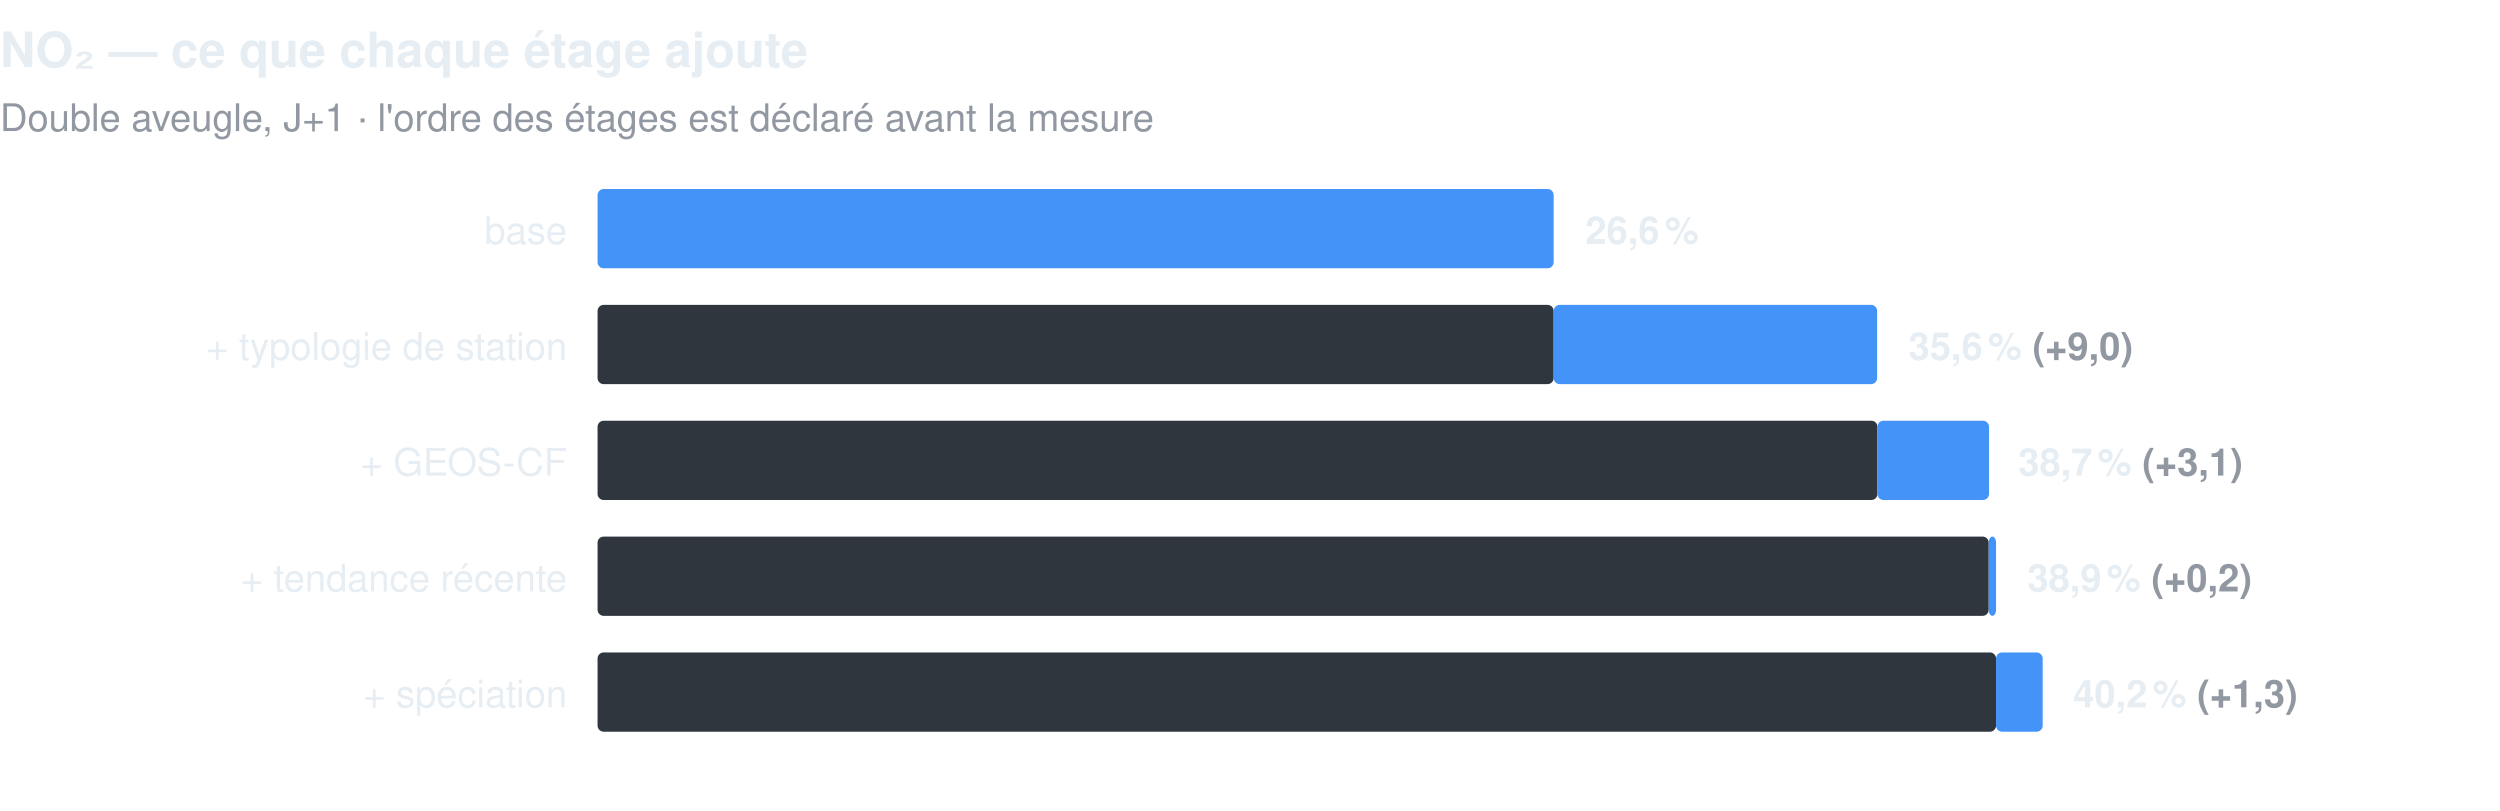
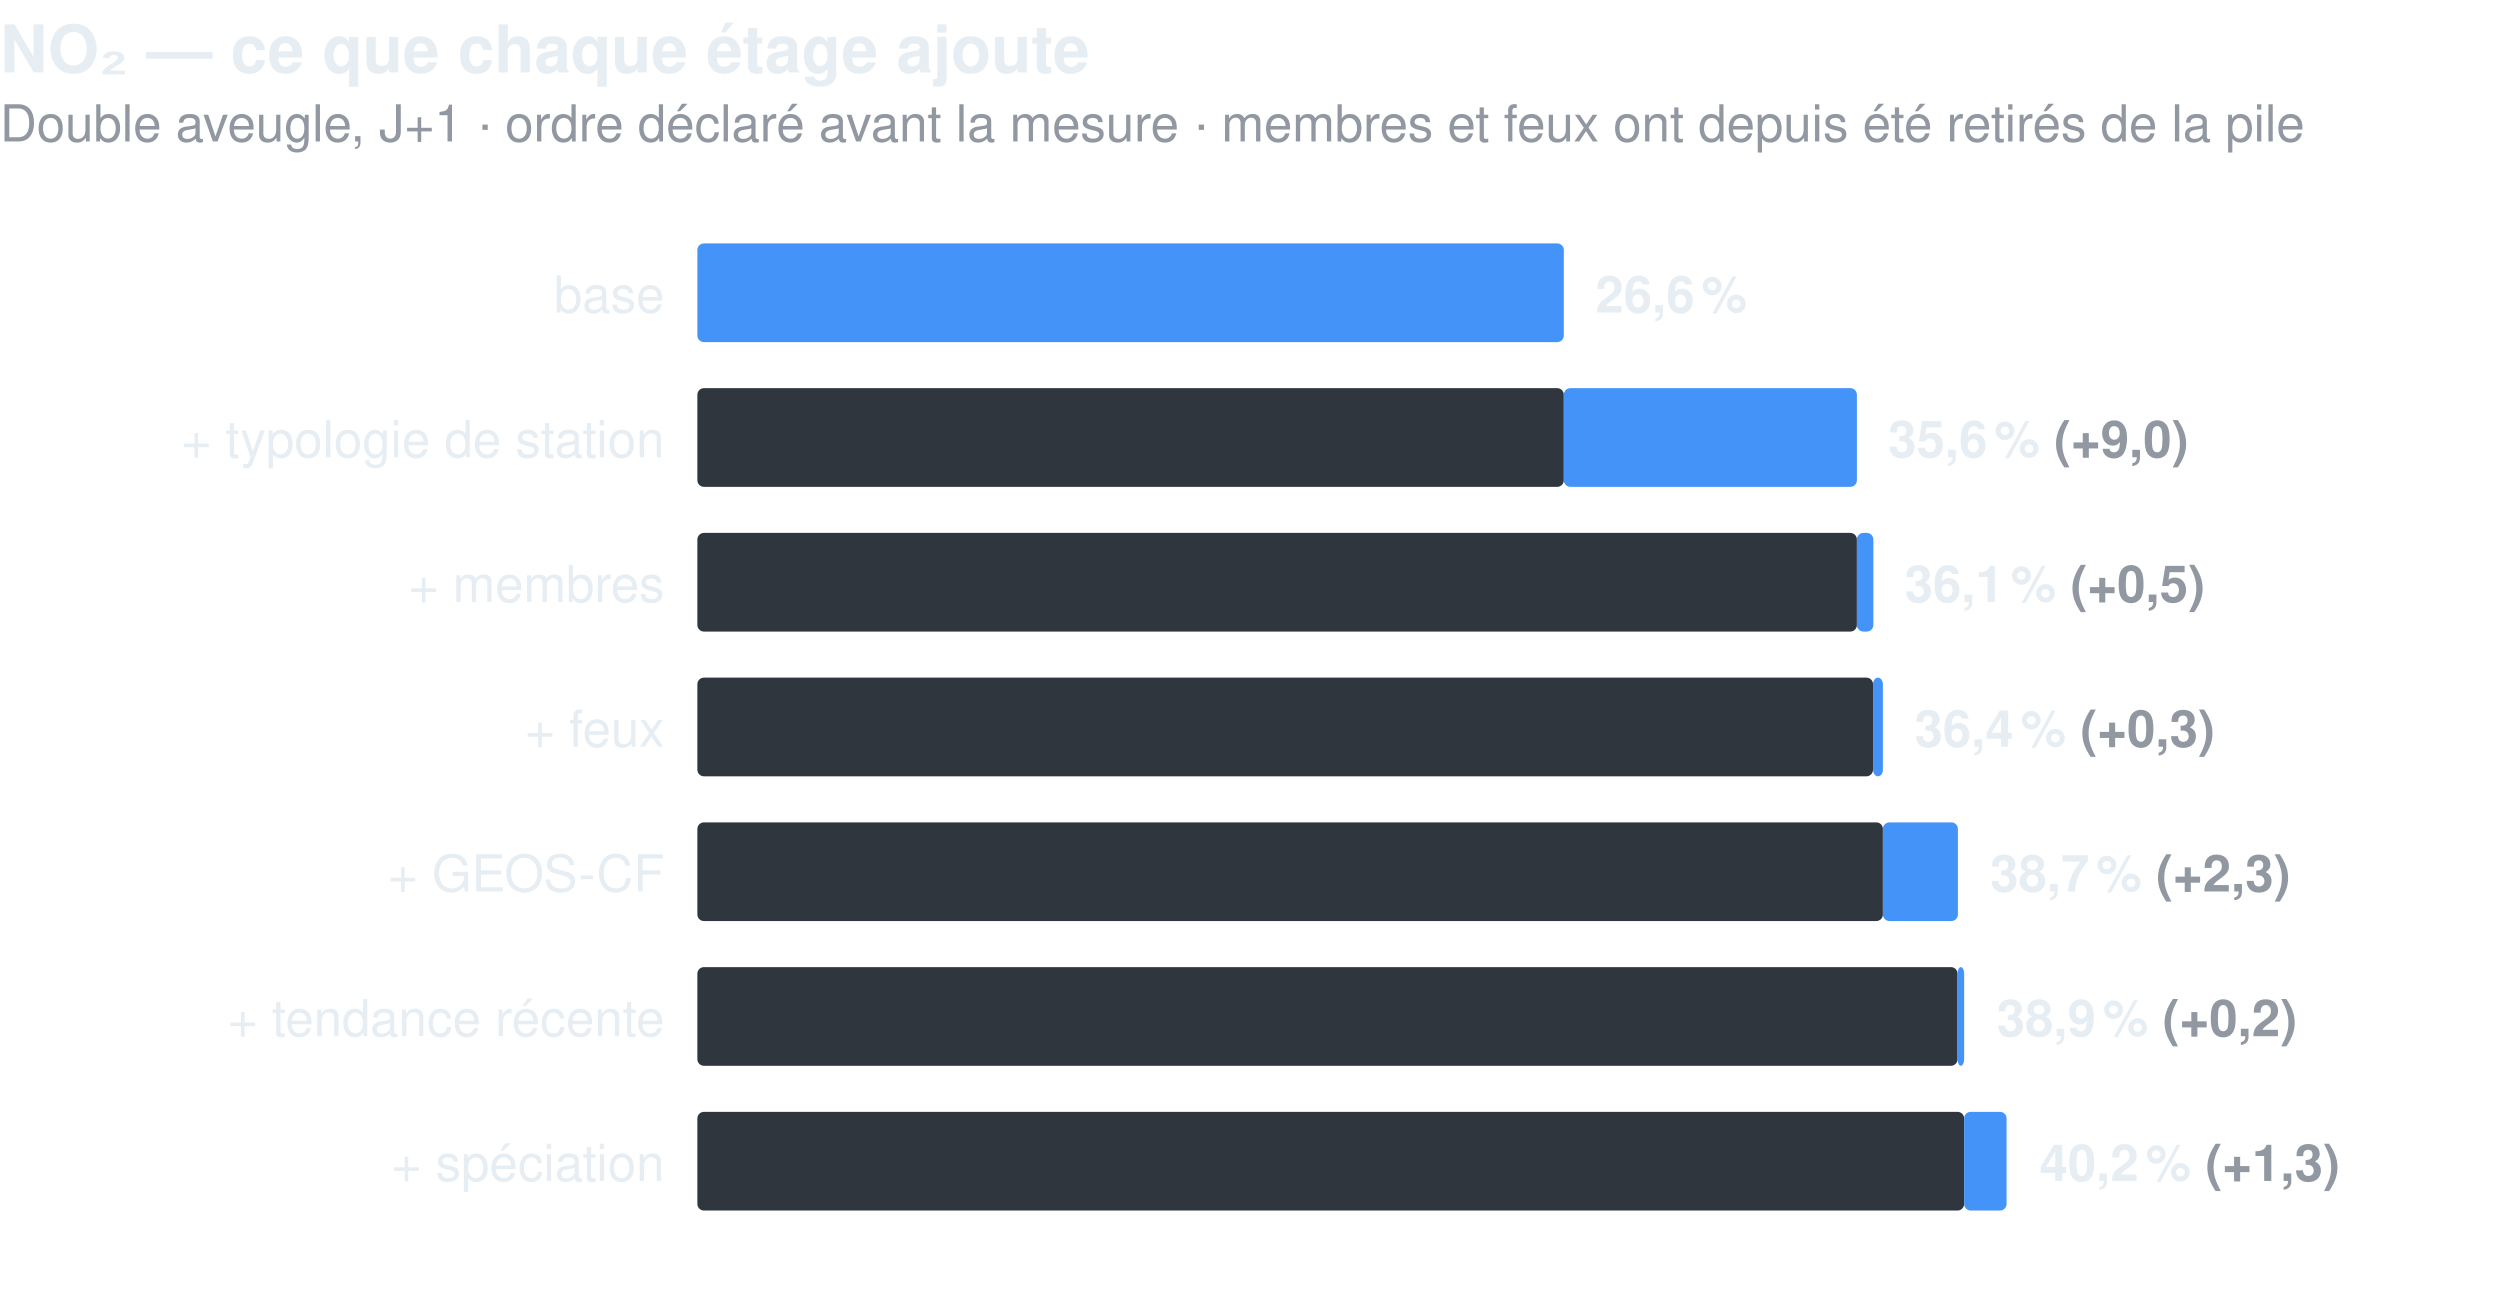
- <svg xmlns="http://www.w3.org/2000/svg" viewBox="0 0 820 266" width="820" height="266" role="img" font-family="-apple-system,BlinkMacSystemFont,'Segoe UI',Helvetica,Arial,sans-serif">
-   <text x="0" y="22" font-size="16" font-weight="600" fill="#e6edf3">NO₂ — ce que chaque étage ajoute</text>
-   <text x="0" y="43" font-size="12.5" fill="#9198a1">Double aveugle, J+1 · l'ordre des étages est déclaré avant la mesure</text>
-   <rect x="196" y="62" width="0.0" height="26" rx="2" fill="#30363d" />
-   <rect x="196.0" y="62" width="313.6" height="26" rx="2" fill="#4493f8" />
-   <text x="186" y="80" font-size="12.5" text-anchor="end" fill="#e6edf3">base</text>
-   <text x="520" y="80" font-size="12.5" font-weight="600" fill="#e6edf3">26,6 %</text>
-   <rect x="196" y="100" width="313.6" height="26" rx="2" fill="#30363d" />
-   <rect x="509.6" y="100" width="106.1" height="26" rx="2" fill="#4493f8" />
-   <text x="186" y="118" font-size="12.5" text-anchor="end" fill="#e6edf3">+ typologie de station</text>
-   <text x="626" y="118" font-size="12.5" font-weight="600" fill="#e6edf3">35,6 % <tspan fill="#9198a1">(+9,0)</tspan>
+ <svg xmlns="http://www.w3.org/2000/svg" viewBox="0 0 760 400" preserveAspectRatio="xMinYMin meet" role="img" font-family="-apple-system,BlinkMacSystemFont,'Segoe UI',Helvetica,Arial,sans-serif">
+   <text x="0" y="22" font-size="20" font-weight="600" fill="#e6edf3">NO₂ — ce que chaque étage ajoute</text>
+   <text x="0" y="43" font-size="15.5" fill="#9198a1">Double aveugle, J+1 · ordre déclaré avant la mesure · membres et feux ont depuis été retirés de la pile</text>
+   <rect x="212" y="74" width="0.0" height="30" rx="2" fill="#30363d" />
+   <rect x="212.0" y="74" width="263.4" height="30" rx="2" fill="#4493f8" />
+   <text x="202" y="95" font-size="15.5" text-anchor="end" fill="#e6edf3">base</text>
+   <text x="485" y="95" font-size="15.5" font-weight="600" fill="#e6edf3">26,6 %</text>
+   <rect x="212" y="118" width="263.4" height="30" rx="2" fill="#30363d" />
+   <rect x="475.4" y="118" width="89.1" height="30" rx="2" fill="#4493f8" />
+   <text x="202" y="139" font-size="15.5" text-anchor="end" fill="#e6edf3">+ typologie de station</text>
+   <text x="574" y="139" font-size="15.5" font-weight="600" fill="#e6edf3">35,6 % <tspan fill="#9198a1">(+9,0)</tspan>
  </text>
-   <rect x="196" y="138" width="419.8" height="26" rx="2" fill="#30363d" />
-   <rect x="615.8" y="138" width="36.6" height="26" rx="2" fill="#4493f8" />
-   <text x="186" y="156" font-size="12.5" text-anchor="end" fill="#e6edf3">+ GEOS-CF</text>
-   <text x="662" y="156" font-size="12.5" font-weight="600" fill="#e6edf3">38,7 % <tspan fill="#9198a1">(+3,1)</tspan>
+   <rect x="212" y="162" width="352.5" height="30" rx="2" fill="#30363d" />
+   <rect x="564.5" y="162" width="5.0" height="30" rx="2" fill="#4493f8" />
+   <text x="202" y="183" font-size="15.5" text-anchor="end" fill="#e6edf3">+ membres</text>
+   <text x="579" y="183" font-size="15.5" font-weight="600" fill="#e6edf3">36,1 % <tspan fill="#9198a1">(+0,5)</tspan>
  </text>
-   <rect x="196" y="176" width="456.3" height="26" rx="2" fill="#30363d" />
-   <rect x="652.3" y="176" width="2.4" height="26" rx="2" fill="#4493f8" />
-   <text x="186" y="194" font-size="12.5" text-anchor="end" fill="#e6edf3">+ tendance récente</text>
-   <text x="665" y="194" font-size="12.5" font-weight="600" fill="#e6edf3">38,9 % <tspan fill="#9198a1">(+0,2)</tspan>
+   <rect x="212" y="206" width="357.4" height="30" rx="2" fill="#30363d" />
+   <rect x="569.4" y="206" width="3.0" height="30" rx="2" fill="#4493f8" />
+   <text x="202" y="227" font-size="15.5" text-anchor="end" fill="#e6edf3">+ feux</text>
+   <text x="582" y="227" font-size="15.5" font-weight="600" fill="#e6edf3">36,4 % <tspan fill="#9198a1">(+0,3)</tspan>
  </text>
-   <rect x="196" y="214" width="458.7" height="26" rx="2" fill="#30363d" />
-   <rect x="654.7" y="214" width="15.3" height="26" rx="2" fill="#4493f8" />
-   <text x="186" y="232" font-size="12.5" text-anchor="end" fill="#e6edf3">+ spéciation</text>
-   <text x="680" y="232" font-size="12.5" font-weight="600" fill="#e6edf3">40,2 % <tspan fill="#9198a1">(+1,3)</tspan>
+   <rect x="212" y="250" width="360.4" height="30" rx="2" fill="#30363d" />
+   <rect x="572.4" y="250" width="22.8" height="30" rx="2" fill="#4493f8" />
+   <text x="202" y="271" font-size="15.5" text-anchor="end" fill="#e6edf3">+ GEOS-CF</text>
+   <text x="605" y="271" font-size="15.5" font-weight="600" fill="#e6edf3">38,7 % <tspan fill="#9198a1">(+2,3)</tspan>
+   </text>
+   <rect x="212" y="294" width="383.1" height="30" rx="2" fill="#30363d" />
+   <rect x="595.1" y="294" width="2.0" height="30" rx="2" fill="#4493f8" />
+   <text x="202" y="315" font-size="15.5" text-anchor="end" fill="#e6edf3">+ tendance récente</text>
+   <text x="607" y="315" font-size="15.5" font-weight="600" fill="#e6edf3">38,9 % <tspan fill="#9198a1">(+0,2)</tspan>
+   </text>
+   <rect x="212" y="338" width="385.1" height="30" rx="2" fill="#30363d" />
+   <rect x="597.1" y="338" width="12.9" height="30" rx="2" fill="#4493f8" />
+   <text x="202" y="359" font-size="15.5" text-anchor="end" fill="#e6edf3">+ spéciation</text>
+   <text x="620" y="359" font-size="15.5" font-weight="600" fill="#e6edf3">40,2 % <tspan fill="#9198a1">(+1,3)</tspan>
  </text>
</svg>
